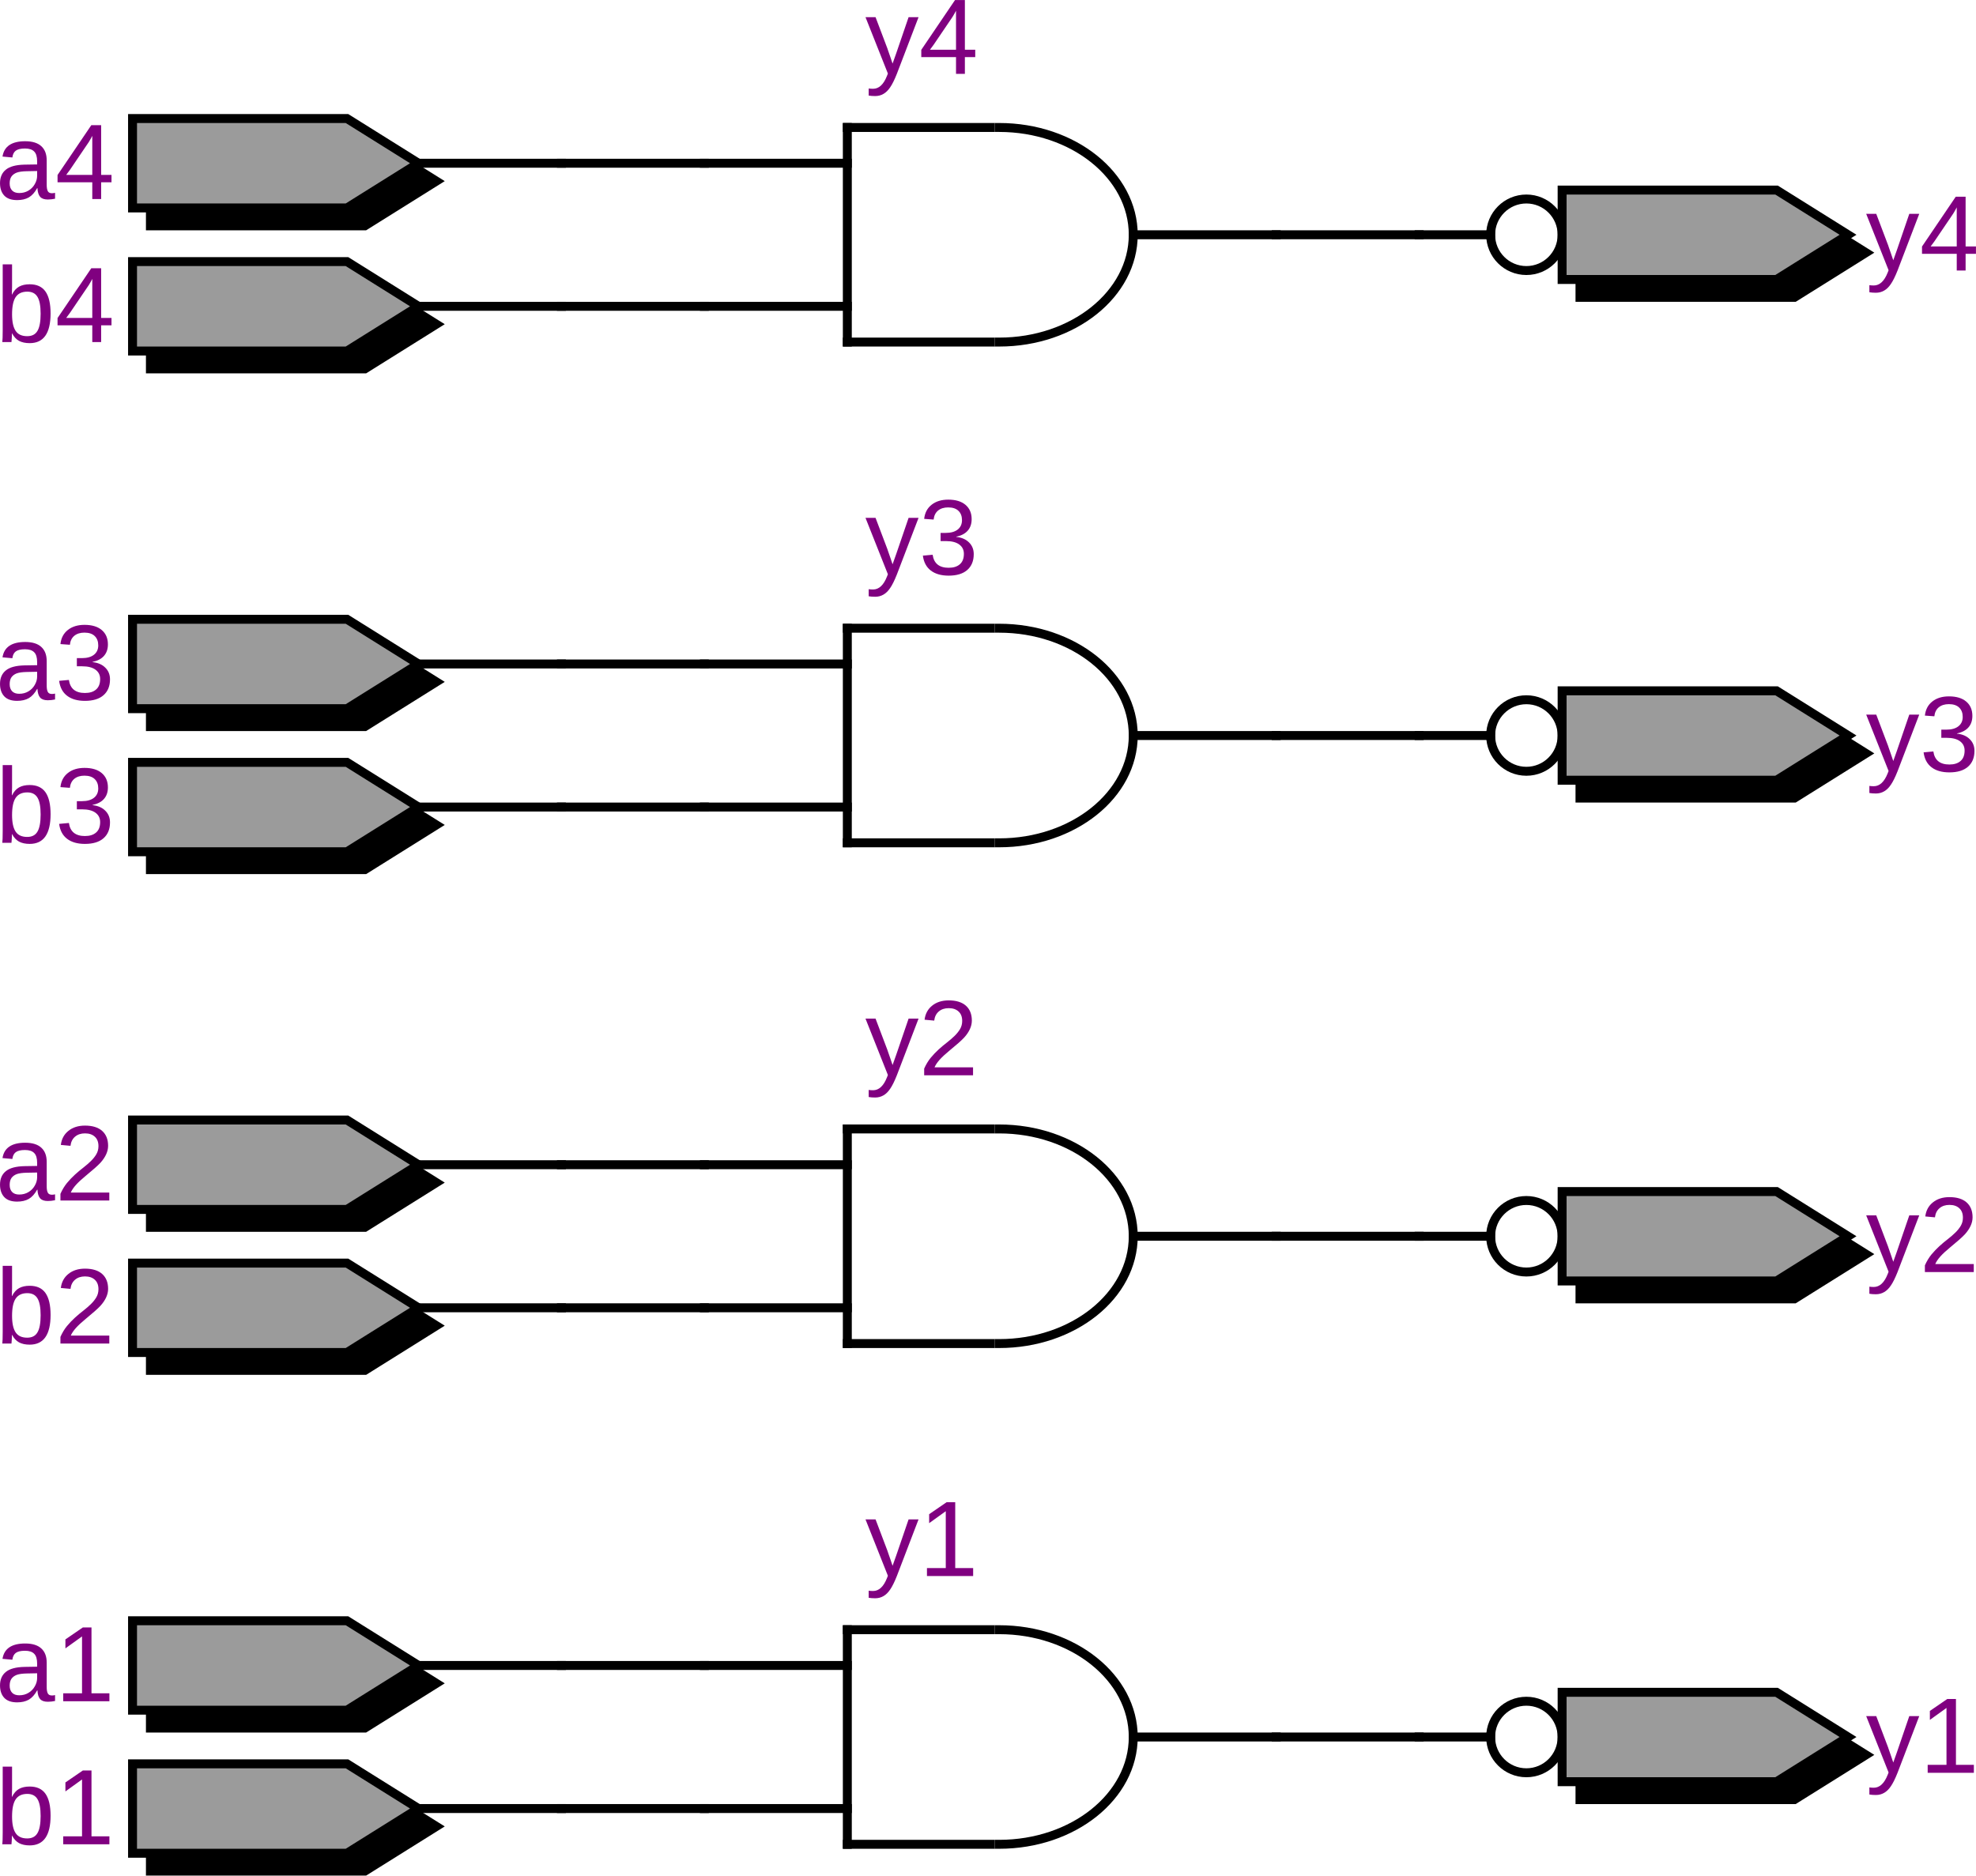
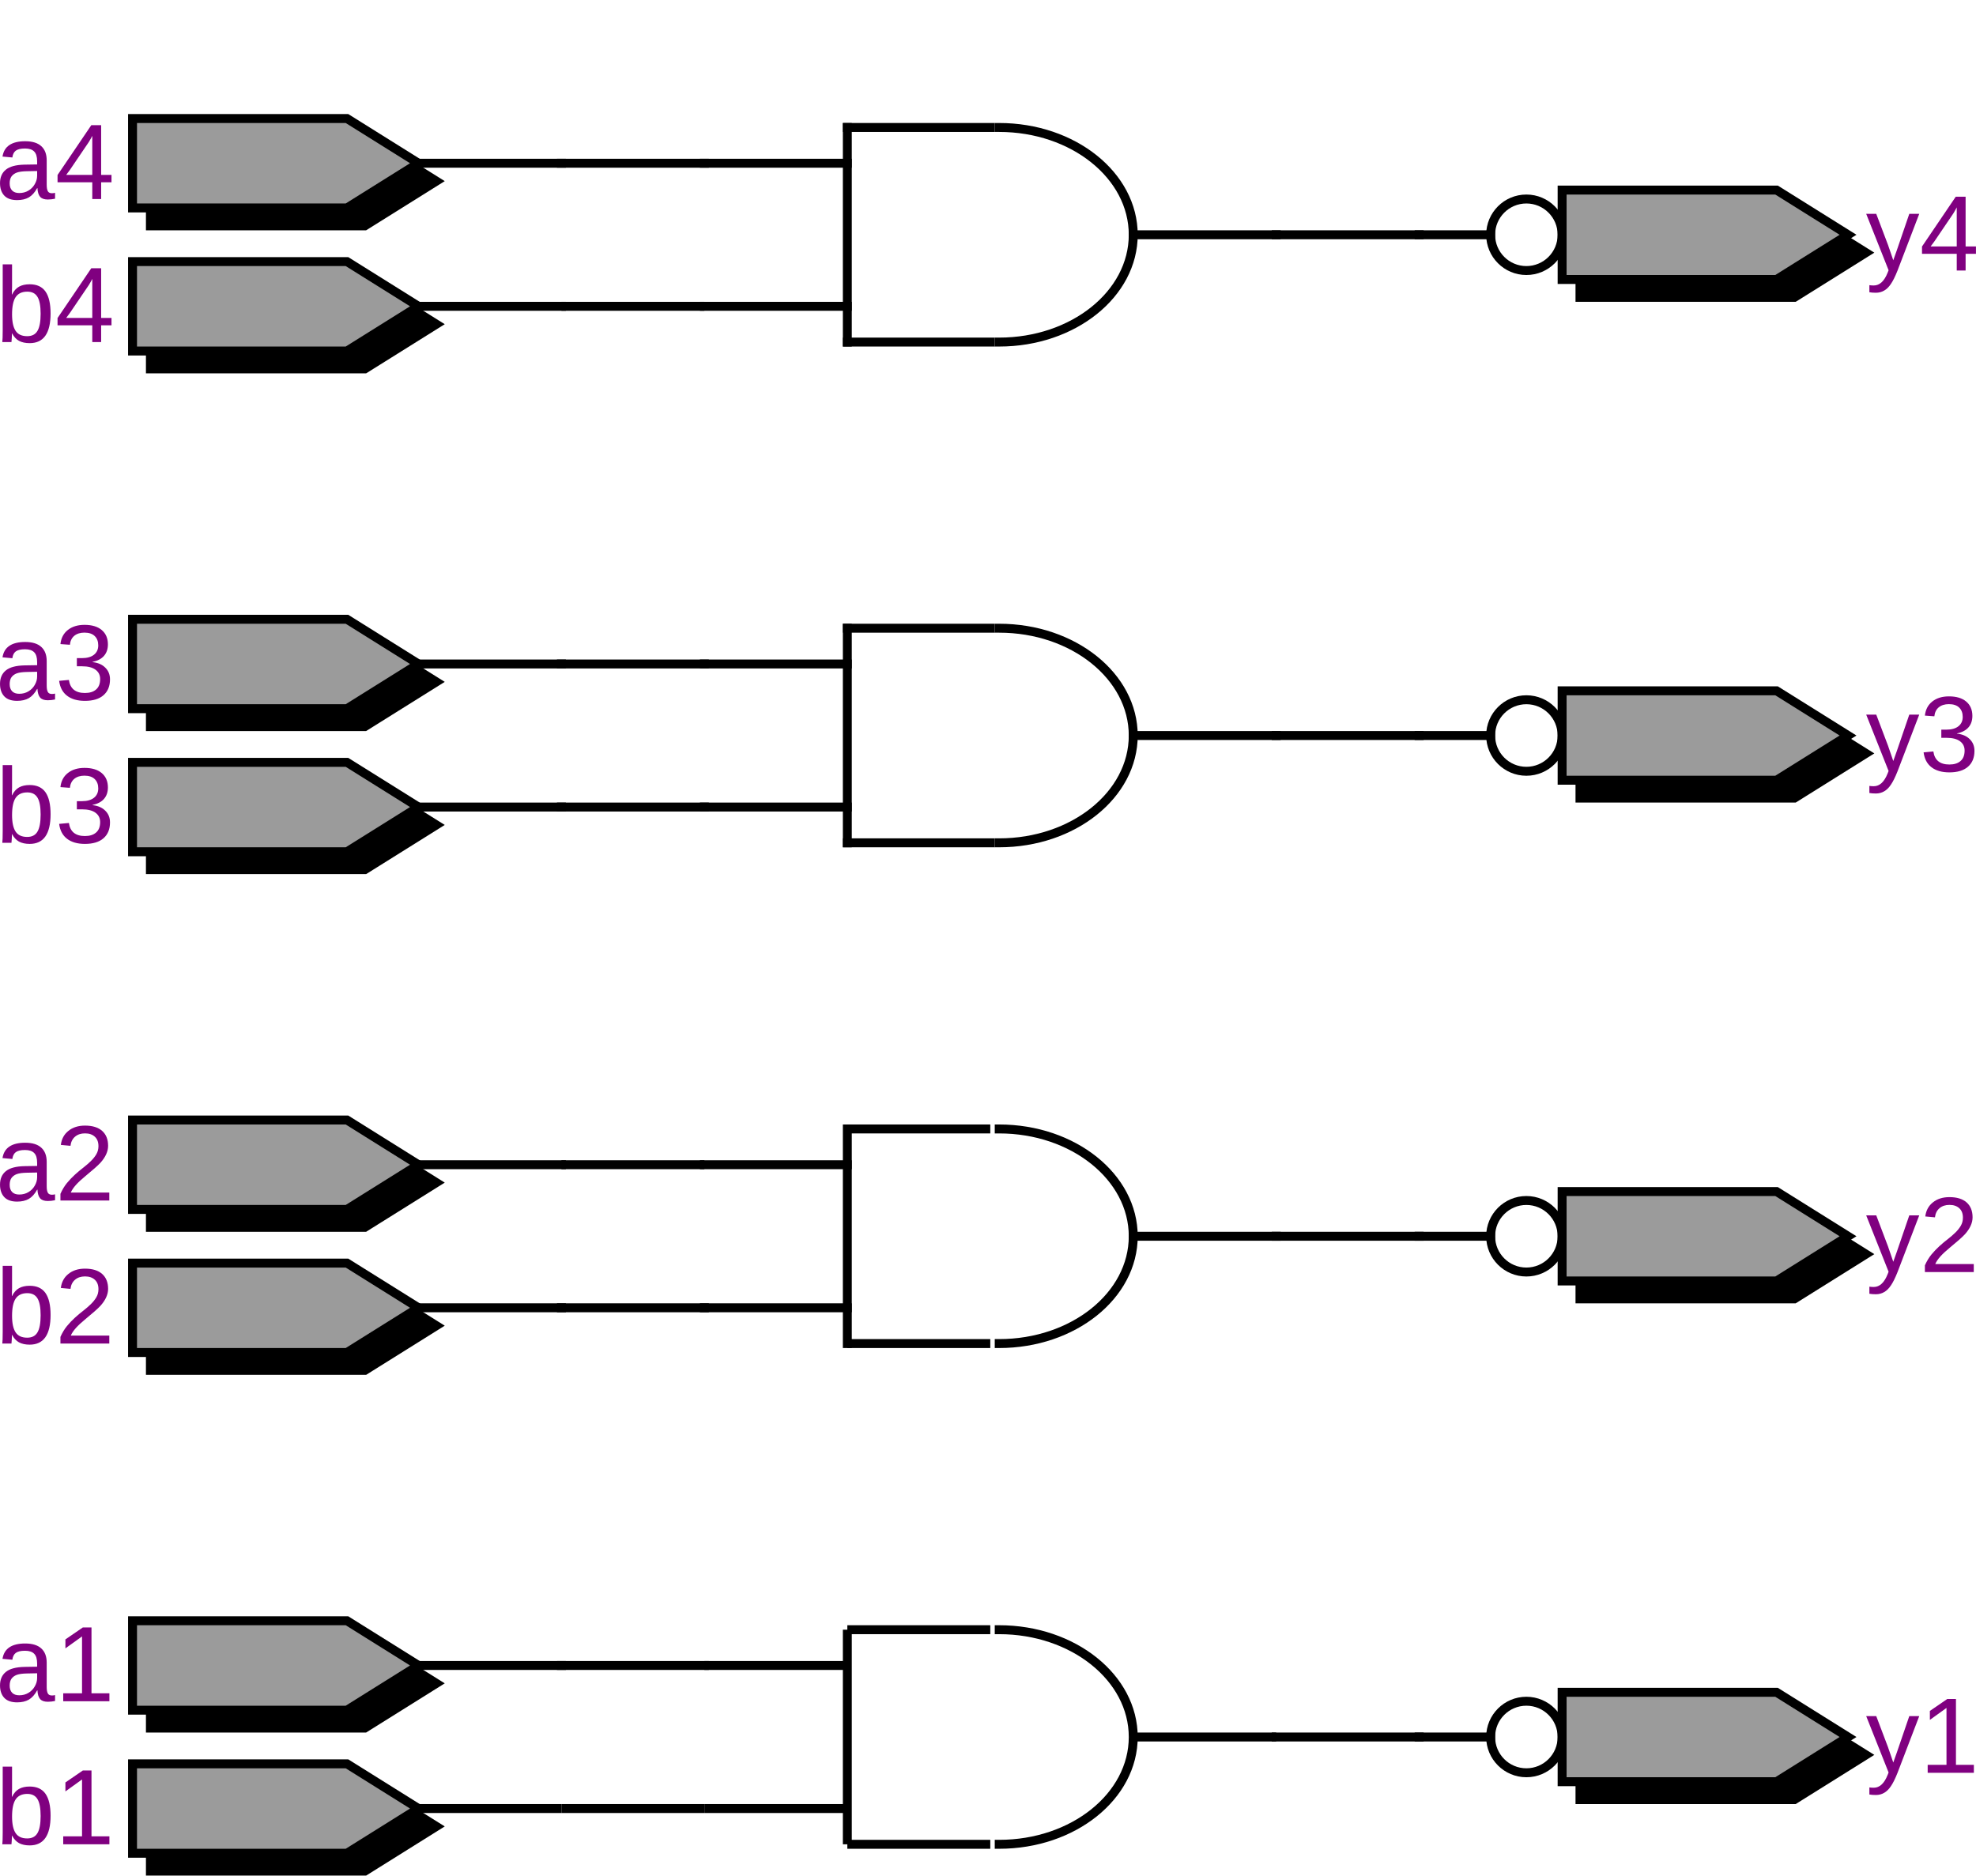
<svg xmlns="http://www.w3.org/2000/svg" version="1.1" id="svg2" xml:space="preserve" width="413.178" height="392.27" viewBox="0 0 413.178 392.27">
  <defs id="defs6">
    <clipPath clipPathUnits="userSpaceOnUse" id="clipPath20">
-       <path d="M 720,7200 H 5400 V 720 H 720 Z" id="path18" style="clip-rule:evenodd" />
+       <path d="M 720,7200 H 5400 V 720 H 720 Z" style="clip-rule:evenodd" />
    </clipPath>
  </defs>
-   <g id="g10" transform="matrix(1.333333,0,0,-1.333333,-139.2807,926.8159)">
-     <g id="g12" transform="scale(0.1)">
-       <g id="g14">
-         <g id="g16" clip-path="url(#clipPath20)">
-           <g id="g22" transform="scale(10)">
- </g>
-           <g id="g30" transform="scale(0.999501,-1.0005)">
-             <path d="m 2374.6,-4392.61 h 224.3" style="fill:none;stroke:#000000;stroke-width:14.019;stroke-linecap:square;stroke-linejoin:miter;stroke-miterlimit:10;stroke-dasharray:none;stroke-opacity:1" id="path32" />
-           </g>
-           <g id="g34" transform="scale(0.999501,-1.0005)">
-             <path d="m 2374.6,-4056.16 h 224.3" style="fill:none;stroke:#000000;stroke-width:14.019;stroke-linecap:square;stroke-linejoin:miter;stroke-miterlimit:10;stroke-dasharray:none;stroke-opacity:1" id="path36" />
-           </g>
-           <g id="g38" transform="scale(0.999501,-1.0005)">
-             <path d="m 2374.6,-4392.61 v 336.45" style="fill:none;stroke:#000000;stroke-width:14.019;stroke-linecap:square;stroke-linejoin:miter;stroke-miterlimit:10;stroke-dasharray:none;stroke-opacity:1" id="path40" />
-           </g>
-           <g id="g42" transform="scale(0.999501,-1.0005)">
-             <path d="m 2612.92,-4056.16 c 116.14,0 210.29,-75.32 210.29,-168.22 0,-92.91 -94.15,-168.23 -210.29,-168.23" style="fill:none;stroke:#000000;stroke-width:14.019;stroke-linecap:square;stroke-linejoin:miter;stroke-miterlimit:10;stroke-dasharray:none;stroke-opacity:1" id="path44" />
-           </g>
-           <g id="g46" transform="scale(0.999501,-1.0005)">
-             <path d="m 2150.3,-4336.54 h 224.3" style="fill:none;stroke:#000000;stroke-width:14.019;stroke-linecap:square;stroke-linejoin:miter;stroke-miterlimit:10;stroke-dasharray:none;stroke-opacity:1" id="path48" />
-           </g>
-           <g id="g50" transform="scale(0.999501,-1.0005)">
-             <path d="m 2150.3,-4112.23 h 224.3" style="fill:none;stroke:#000000;stroke-width:14.019;stroke-linecap:square;stroke-linejoin:miter;stroke-miterlimit:10;stroke-dasharray:none;stroke-opacity:1" id="path52" />
-           </g>
-           <g id="g54" transform="scale(0.999501,-1.0005)">
-             <path d="m 2823.21,-4224.38 h 224.3" style="fill:none;stroke:#000000;stroke-width:14.019;stroke-linecap:square;stroke-linejoin:miter;stroke-miterlimit:10;stroke-dasharray:none;stroke-opacity:1" id="path56" />
-           </g>
-           <g id="g58" transform="scale(0.999501,-1.0005)">
-             <path d="m 2374.6,-5177.68 h 224.3" style="fill:none;stroke:#000000;stroke-width:14.019;stroke-linecap:square;stroke-linejoin:miter;stroke-miterlimit:10;stroke-dasharray:none;stroke-opacity:1" id="path60" />
-           </g>
-           <g id="g62" transform="scale(0.999501,-1.0005)">
-             <path d="m 2374.6,-4841.22 h 224.3" style="fill:none;stroke:#000000;stroke-width:14.019;stroke-linecap:square;stroke-linejoin:miter;stroke-miterlimit:10;stroke-dasharray:none;stroke-opacity:1" id="path64" />
-           </g>
-           <g id="g66" transform="scale(0.999501,-1.0005)">
-             <path d="m 2374.6,-5177.68 v 336.46" style="fill:none;stroke:#000000;stroke-width:14.019;stroke-linecap:square;stroke-linejoin:miter;stroke-miterlimit:10;stroke-dasharray:none;stroke-opacity:1" id="path68" />
-           </g>
-           <g id="g70" transform="scale(0.999501,-1.0005)">
-             <path d="m 2612.92,-4841.22 c 116.14,0 210.29,-75.32 210.29,-168.23 0,-92.91 -94.15,-168.23 -210.29,-168.23" style="fill:none;stroke:#000000;stroke-width:14.019;stroke-linecap:square;stroke-linejoin:miter;stroke-miterlimit:10;stroke-dasharray:none;stroke-opacity:1" id="path72" />
-           </g>
-           <g id="g74" transform="scale(0.999501,-1.0005)">
+   <g transform="matrix(1.333333,0,0,-1.333333,-139.2807,926.8159)">
+     <g transform="scale(0.1)">
+       <g>
+         <g clip-path="url(#clipPath20)">
+           <g transform="scale(0.999501,-1.0005)">
+             <path d="m 2374.6,-4392.61 h 224.3" style="fill:none;stroke:#000000;stroke-width:14.019" />
+           </g>
+           <g transform="scale(0.999501,-1.0005)">
+             <path d="m 2374.6,-4056.16 h 224.3" style="fill:none;stroke:#000000;stroke-width:14.019" />
+           </g>
+           <g transform="scale(0.999501,-1.0005)">
+             <path d="m 2374.6,-4392.61 v 336.45" style="fill:none;stroke:#000000;stroke-width:14.019" />
+           </g>
+           <g transform="scale(0.999501,-1.0005)">
+             <path d="m 2612.92,-4056.16 c 116.14,0 210.29,-75.32 210.29,-168.22 0,-92.91 -94.15,-168.23 -210.29,-168.23" style="fill:none;stroke:#000000;stroke-width:14.019;stroke-linecap:square;stroke-linejoin:miter;stroke-miterlimit:10;stroke-dasharray:none;stroke-opacity:1" />
+           </g>
+           <g transform="scale(0.999501,-1.0005)">
+             <path d="m 2150.3,-4336.54h224.3" style="fill:none;stroke:#000000;stroke-width:14.019" />
+           </g>
+           <g transform="scale(0.999501,-1.0005)">
+             <path d="m 2150.3,-4112.23h224.3" style="fill:none;stroke:#000000;stroke-width:14.019" />
+           </g>
+           <g transform="scale(0.999501,-1.0005)">
+             <path d="m 2823.21,-4224.38h224.3" style="fill:none;stroke:#000000;stroke-width:14.019" />
+           </g>
+           <g transform="scale(0.999501,-1.0005)">
+             <path d="m 2374.6,-5177.68 h 224.3" style="fill:none;stroke:#000000;stroke-width:14.019" />
+           </g>
+           <g transform="scale(0.999501,-1.0005)">
+             <path d="m 2374.6,-4841.22 h 224.3" style="fill:none;stroke:#000000;stroke-width:14.019" />
+           </g>
+           <g transform="scale(0.999501,-1.0005)">
+             <path d="m2374.6,-5177.68v336.46" style="fill:none;stroke:#000000;stroke-width:14.019;stroke-linecap:square;stroke-linejoin:miter;stroke-miterlimit:10;stroke-dasharray:none;stroke-opacity:1" id="path68" />
+           </g>
+           <g transform="scale(0.999501,-1.0005)">
+             <path d="m 2612.92,-4841.22 c 116.14,0 210.29,-75.32 210.29,-168.23 0,-92.91 -94.15,-168.23 -210.29,-168.23" style="fill:none;stroke:#000000;stroke-width:14.019;stroke-linecap:square;stroke-linejoin:miter;stroke-miterlimit:10;stroke-dasharray:none;stroke-opacity:1" />
+           </g>
+           <g transform="scale(0.999501,-1.0005)">
            <path d="m 2150.3,-5121.6 h 224.3" style="fill:none;stroke:#000000;stroke-width:14.019;stroke-linecap:square;stroke-linejoin:miter;stroke-miterlimit:10;stroke-dasharray:none;stroke-opacity:1" id="path76" />
          </g>
          <g id="g78" transform="scale(0.999501,-1.0005)">
            <path d="m 2150.3,-4897.3 h 224.3" style="fill:none;stroke:#000000;stroke-width:14.019;stroke-linecap:square;stroke-linejoin:miter;stroke-miterlimit:10;stroke-dasharray:none;stroke-opacity:1" id="path80" />
          </g>
          <g id="g82" transform="scale(0.999501,-1.0005)">
            <path d="m 2823.21,-5009.45 h 224.3" style="fill:none;stroke:#000000;stroke-width:14.019;stroke-linecap:square;stroke-linejoin:miter;stroke-miterlimit:10;stroke-dasharray:none;stroke-opacity:1" id="path84" />
          </g>
          <g id="g86" transform="scale(0.999501,-1.0005)">
            <path d="m 2374.6,-5962.74 h 224.3" style="fill:none;stroke:#000000;stroke-width:14.019;stroke-linecap:square;stroke-linejoin:miter;stroke-miterlimit:10;stroke-dasharray:none;stroke-opacity:1" id="path88" />
          </g>
          <g id="g90" transform="scale(0.999501,-1.0005)">
            <path d="m 2374.6,-5626.28 h 224.3" style="fill:none;stroke:#000000;stroke-width:14.019;stroke-linecap:square;stroke-linejoin:miter;stroke-miterlimit:10;stroke-dasharray:none;stroke-opacity:1" id="path92" />
          </g>
          <g id="g94" transform="scale(0.999501,-1.0005)">
            <path d="m 2374.6,-5962.74 v 336.46" style="fill:none;stroke:#000000;stroke-width:14.019;stroke-linecap:square;stroke-linejoin:miter;stroke-miterlimit:10;stroke-dasharray:none;stroke-opacity:1" id="path96" />
          </g>
          <g id="g98" transform="scale(0.999501,-1.0005)">
            <path d="m 2612.92,-5626.28 c 116.14,0 210.29,-75.32 210.29,-168.23 0,-92.91 -94.15,-168.23 -210.29,-168.23" style="fill:none;stroke:#000000;stroke-width:14.019;stroke-linecap:square;stroke-linejoin:miter;stroke-miterlimit:10;stroke-dasharray:none;stroke-opacity:1" id="path100" />
          </g>
          <g id="g102" transform="scale(0.999501,-1.0005)">
            <path d="m 2150.3,-5906.66 h 224.3" style="fill:none;stroke:#000000;stroke-width:14.019;stroke-linecap:square;stroke-linejoin:miter;stroke-miterlimit:10;stroke-dasharray:none;stroke-opacity:1" id="path104" />
          </g>
          <g id="g106" transform="scale(0.999501,-1.0005)">
            <path d="m 2150.3,-5682.36 h 224.3" style="fill:none;stroke:#000000;stroke-width:14.019;stroke-linecap:square;stroke-linejoin:miter;stroke-miterlimit:10;stroke-dasharray:none;stroke-opacity:1" id="path108" />
          </g>
          <g id="g110" transform="scale(0.999501,-1.0005)">
            <path d="m 2823.21,-5794.51 h 224.3" style="fill:none;stroke:#000000;stroke-width:14.019;stroke-linecap:square;stroke-linejoin:miter;stroke-miterlimit:10;stroke-dasharray:none;stroke-opacity:1" id="path112" />
          </g>
          <g id="g114" transform="scale(0.999501,-1.0005)">
            <path d="m 2374.6,-6747.8 h 224.3" style="fill:none;stroke:#000000;stroke-width:14.019;stroke-linecap:square;stroke-linejoin:miter;stroke-miterlimit:10;stroke-dasharray:none;stroke-opacity:1" id="path116" />
          </g>
          <g id="g118" transform="scale(0.999501,-1.0005)">
            <path d="m 2374.6,-6411.35 h 224.3" style="fill:none;stroke:#000000;stroke-width:14.019;stroke-linecap:square;stroke-linejoin:miter;stroke-miterlimit:10;stroke-dasharray:none;stroke-opacity:1" id="path120" />
          </g>
          <g id="g122" transform="scale(0.999501,-1.0005)">
            <path d="m 2374.6,-6747.8 v 336.45" style="fill:none;stroke:#000000;stroke-width:14.019;stroke-linecap:square;stroke-linejoin:miter;stroke-miterlimit:10;stroke-dasharray:none;stroke-opacity:1" id="path124" />
          </g>
          <g id="g126" transform="scale(0.999501,-1.0005)">
            <path d="m 2612.92,-6411.35 c 116.14,0 210.29,-75.31 210.29,-168.22 0,-92.91 -94.15,-168.23 -210.29,-168.23" style="fill:none;stroke:#000000;stroke-width:14.019;stroke-linecap:square;stroke-linejoin:miter;stroke-miterlimit:10;stroke-dasharray:none;stroke-opacity:1" id="path128" />
          </g>
          <g id="g130" transform="scale(0.999501,-1.0005)">
            <path d="m 2150.3,-6691.73 h 224.3" style="fill:none;stroke:#000000;stroke-width:14.019;stroke-linecap:square;stroke-linejoin:miter;stroke-miterlimit:10;stroke-dasharray:none;stroke-opacity:1" id="path132" />
          </g>
          <g id="g134" transform="scale(0.999501,-1.0005)">
            <path d="m 2150.3,-6467.42 h 224.3" style="fill:none;stroke:#000000;stroke-width:14.019;stroke-linecap:square;stroke-linejoin:miter;stroke-miterlimit:10;stroke-dasharray:none;stroke-opacity:1" id="path136" />
          </g>
          <g id="g138" transform="scale(0.999501,-1.0005)">
            <path d="m 2823.21,-6579.57 h 224.3" style="fill:none;stroke:#000000;stroke-width:14.019;stroke-linecap:square;stroke-linejoin:miter;stroke-miterlimit:10;stroke-dasharray:none;stroke-opacity:1" id="path140" />
          </g>
          <path d="m 1616.77,4380.78 h -336.29 v -140.26 h 336.29 l 112.09,70.13 -112.09,70.13" style="fill:#000000;fill-opacity:1;fill-rule:nonzero;stroke:none" id="path142" />
          <g id="g144" transform="scale(0.999501,-1.0005)">
            <path d="m 1617.57,-4378.6 h -336.45 v 140.2 h 336.45 l 112.16,-70.1 z" style="fill:none;stroke:#000000;stroke-width:14.019;stroke-linecap:square;stroke-linejoin:miter;stroke-miterlimit:10;stroke-dasharray:none;stroke-opacity:1" id="path146" />
          </g>
          <path d="m 1588.74,4408.83 h -336.28 v -140.26 h 336.28 l 112.1,70.13 -112.1,70.13" style="fill:#9b9b9b;fill-opacity:1;fill-rule:nonzero;stroke:none" id="path148" />
          <g id="g150" transform="scale(0.999501,-1.0005)">
            <path d="m 1589.54,-4406.63 h -336.46 v 140.19 h 336.46 l 112.15,-70.1 z" style="fill:none;stroke:#000000;stroke-width:14.019;stroke-linecap:square;stroke-linejoin:miter;stroke-miterlimit:10;stroke-dasharray:none;stroke-opacity:1" id="path152" />
          </g>
          <g id="g154" transform="scale(0.999501,-1.0005)">
            <path d="m 1701.69,-4336.54 h 224.3" style="fill:none;stroke:#000000;stroke-width:14.019;stroke-linecap:square;stroke-linejoin:miter;stroke-miterlimit:10;stroke-dasharray:none;stroke-opacity:1" id="path156" />
          </g>
          <path d="m 1616.77,4156.36 h -336.29 v -140.25 h 336.29 l 112.09,70.12 -112.09,70.13" style="fill:#000000;fill-opacity:1;fill-rule:nonzero;stroke:none" id="path158" />
          <g id="g160" transform="scale(0.999501,-1.0005)">
            <path d="m 1617.57,-4154.29 h -336.45 v 140.19 h 336.45 l 112.16,-70.1 z" style="fill:none;stroke:#000000;stroke-width:14.019;stroke-linecap:square;stroke-linejoin:miter;stroke-miterlimit:10;stroke-dasharray:none;stroke-opacity:1" id="path162" />
          </g>
          <path d="m 1588.74,4184.42 h -336.28 v -140.26 h 336.28 l 112.1,70.13 -112.1,70.13" style="fill:#9b9b9b;fill-opacity:1;fill-rule:nonzero;stroke:none" id="path164" />
          <g id="g166" transform="scale(0.999501,-1.0005)">
-             <path d="m 1589.54,-4182.33 h -336.46 v 140.19 h 336.46 l 112.15,-70.09 z" style="fill:none;stroke:#000000;stroke-width:14.019;stroke-linecap:square;stroke-linejoin:miter;stroke-miterlimit:10;stroke-dasharray:none;stroke-opacity:1" id="path168" />
-           </g>
-           <g id="g170" transform="scale(0.999501,-1.0005)">
-             <path d="m 1701.69,-4112.23 h 224.3" style="fill:none;stroke:#000000;stroke-width:14.019;stroke-linecap:square;stroke-linejoin:miter;stroke-miterlimit:10;stroke-dasharray:none;stroke-opacity:1" id="path172" />
+             <path d="m 1589.54,-4182.33 h -336.46 v 140.19 h 336.46 l 112.15,-70.09 z" style="fill:none;stroke:#000000;stroke-width:14.019;stroke-linecap:square;stroke-linejoin:miter;stroke-miterlimit:10;stroke-dasharray:none;stroke-opacity:1" />
+           </g>
+           <g transform="scale(0.999501,-1.0005)">
+             <path d="m 1701.69,-4112.23 h 224.3" style="fill:none;stroke:#000000;stroke-width:14.019" id="path172" />
          </g>
          <path d="m 1616.77,5166.23 h -336.29 v -140.26 h 336.29 l 112.09,70.14 -112.09,70.12" style="fill:#000000;fill-opacity:1;fill-rule:nonzero;stroke:none" id="path174" />
          <g id="g176" transform="scale(0.999501,-1.0005)">
            <path d="m 1617.57,-5163.66 h -336.45 v 140.2 h 336.45 l 112.16,-70.1 z" style="fill:none;stroke:#000000;stroke-width:14.019;stroke-linecap:square;stroke-linejoin:miter;stroke-miterlimit:10;stroke-dasharray:none;stroke-opacity:1" id="path178" />
          </g>
          <path d="m 1588.74,5194.29 h -336.28 v -140.26 h 336.28 l 112.1,70.13 -112.1,70.13" style="fill:#9b9b9b;fill-opacity:1;fill-rule:nonzero;stroke:none" id="path180" />
          <g id="g182" transform="scale(0.999501,-1.0005)">
            <path d="m 1589.54,-5191.69 h -336.46 v 140.18 h 336.46 l 112.15,-70.09 z" style="fill:none;stroke:#000000;stroke-width:14.019;stroke-linecap:square;stroke-linejoin:miter;stroke-miterlimit:10;stroke-dasharray:none;stroke-opacity:1" id="path184" />
          </g>
          <g id="g186" transform="scale(0.999501,-1.0005)">
            <path d="m 1701.69,-5121.6 h 224.3" style="fill:none;stroke:#000000;stroke-width:14.019;stroke-linecap:square;stroke-linejoin:miter;stroke-miterlimit:10;stroke-dasharray:none;stroke-opacity:1" id="path188" />
          </g>
          <path d="m 1616.77,4941.82 h -336.29 v -140.26 h 336.29 l 112.09,70.13 -112.09,70.13" style="fill:#000000;fill-opacity:1;fill-rule:nonzero;stroke:none" id="path190" />
          <g id="g192" transform="scale(0.999501,-1.0005)">
            <path d="m 1617.57,-4939.35 h -336.45 v 140.19 h 336.45 l 112.16,-70.1 z" style="fill:none;stroke:#000000;stroke-width:14.019;stroke-linecap:square;stroke-linejoin:miter;stroke-miterlimit:10;stroke-dasharray:none;stroke-opacity:1" id="path194" />
          </g>
          <path d="m 1588.74,4969.87 h -336.28 v -140.26 h 336.28 l 112.1,70.13 -112.1,70.13" style="fill:#9b9b9b;fill-opacity:1;fill-rule:nonzero;stroke:none" id="path196" />
          <g id="g198" transform="scale(0.999501,-1.0005)">
            <path d="m 1589.54,-4967.39 h -336.46 v 140.19 h 336.46 l 112.15,-70.1 z" style="fill:none;stroke:#000000;stroke-width:14.019;stroke-linecap:square;stroke-linejoin:miter;stroke-miterlimit:10;stroke-dasharray:none;stroke-opacity:1" id="path200" />
          </g>
          <g id="g202" transform="scale(0.999501,-1.0005)">
            <path d="m 1701.69,-4897.3 h 224.3" style="fill:none;stroke:#000000;stroke-width:14.019;stroke-linecap:square;stroke-linejoin:miter;stroke-miterlimit:10;stroke-dasharray:none;stroke-opacity:1" id="path204" />
          </g>
          <path d="m 1616.77,5951.69 h -336.29 v -140.26 h 336.29 l 112.09,70.13 -112.09,70.13" style="fill:#000000;fill-opacity:1;fill-rule:nonzero;stroke:none" id="path206" />
          <g id="g208" transform="scale(0.999501,-1.0005)">
            <path d="m 1617.57,-5948.72 h -336.45 v 140.19 h 336.45 l 112.16,-70.09 z" style="fill:none;stroke:#000000;stroke-width:14.019;stroke-linecap:square;stroke-linejoin:miter;stroke-miterlimit:10;stroke-dasharray:none;stroke-opacity:1" id="path210" />
          </g>
          <path d="m 1588.74,5979.74 h -336.28 v -140.26 h 336.28 l 112.1,70.13 -112.1,70.13" style="fill:#9b9b9b;fill-opacity:1;fill-rule:nonzero;stroke:none" id="path212" />
          <g id="g214" transform="scale(0.999501,-1.0005)">
            <path d="m 1589.54,-5976.76 h -336.46 v 140.19 h 336.46 l 112.15,-70.09 z" style="fill:none;stroke:#000000;stroke-width:14.019;stroke-linecap:square;stroke-linejoin:miter;stroke-miterlimit:10;stroke-dasharray:none;stroke-opacity:1" id="path216" />
          </g>
          <g id="g218" transform="scale(0.999501,-1.0005)">
            <path d="m 1701.69,-5906.66 h 224.3" style="fill:none;stroke:#000000;stroke-width:14.019;stroke-linecap:square;stroke-linejoin:miter;stroke-miterlimit:10;stroke-dasharray:none;stroke-opacity:1" id="path220" />
          </g>
          <path d="m 1616.77,5727.27 h -336.29 v -140.26 h 336.29 l 112.09,70.13 -112.09,70.13" style="fill:#000000;fill-opacity:1;fill-rule:nonzero;stroke:none" id="path222" />
          <g id="g224" transform="scale(0.999501,-1.0005)">
            <path d="m 1617.57,-5724.42 h -336.45 v 140.2 h 336.45 l 112.16,-70.1 z" style="fill:none;stroke:#000000;stroke-width:14.019;stroke-linecap:square;stroke-linejoin:miter;stroke-miterlimit:10;stroke-dasharray:none;stroke-opacity:1" id="path226" />
          </g>
          <path d="m 1588.74,5755.32 h -336.28 v -140.25 h 336.28 l 112.1,70.13 -112.1,70.12" style="fill:#9b9b9b;fill-opacity:1;fill-rule:nonzero;stroke:none" id="path228" />
          <g id="g230" transform="scale(0.999501,-1.0005)">
            <path d="m 1589.54,-5752.45 h -336.46 v 140.19 h 336.46 l 112.15,-70.1 z" style="fill:none;stroke:#000000;stroke-width:14.019;stroke-linecap:square;stroke-linejoin:miter;stroke-miterlimit:10;stroke-dasharray:none;stroke-opacity:1" id="path232" />
          </g>
          <g id="g234" transform="scale(0.999501,-1.0005)">
            <path d="m 1701.69,-5682.36 h 224.3" style="fill:none;stroke:#000000;stroke-width:14.019;stroke-linecap:square;stroke-linejoin:miter;stroke-miterlimit:10;stroke-dasharray:none;stroke-opacity:1" id="path236" />
          </g>
          <path d="m 1616.77,6737.14 h -336.29 v -140.26 h 336.29 l 112.09,70.13 -112.09,70.13" style="fill:#000000;fill-opacity:1;fill-rule:nonzero;stroke:none" id="path238" />
          <g id="g240" transform="scale(0.999501,-1.0005)">
            <path d="m 1617.57,-6733.78 h -336.45 v 140.19 h 336.45 l 112.16,-70.09 z" style="fill:none;stroke:#000000;stroke-width:14.019;stroke-linecap:square;stroke-linejoin:miter;stroke-miterlimit:10;stroke-dasharray:none;stroke-opacity:1" id="path242" />
          </g>
          <path d="m 1588.74,6765.2 h -336.28 v -140.27 h 336.28 l 112.1,70.14 -112.1,70.13" style="fill:#9b9b9b;fill-opacity:1;fill-rule:nonzero;stroke:none" id="path244" />
          <g id="g246" transform="scale(0.999501,-1.0005)">
            <path d="m 1589.54,-6761.82 h -336.46 v 140.19 h 336.46 l 112.15,-70.1 z" style="fill:none;stroke:#000000;stroke-width:14.019;stroke-linecap:square;stroke-linejoin:miter;stroke-miterlimit:10;stroke-dasharray:none;stroke-opacity:1" id="path248" />
          </g>
          <g id="g250" transform="scale(0.999501,-1.0005)">
            <path d="m 1701.69,-6691.73 h 224.3" style="fill:none;stroke:#000000;stroke-width:14.019;stroke-linecap:square;stroke-linejoin:miter;stroke-miterlimit:10;stroke-dasharray:none;stroke-opacity:1" id="path252" />
          </g>
          <path d="m 1616.77,6512.73 h -336.29 v -140.26 h 336.29 l 112.09,70.13 -112.09,70.13" style="fill:#000000;fill-opacity:1;fill-rule:nonzero;stroke:none" id="path254" />
          <g id="g256" transform="scale(0.999501,-1.0005)">
            <path d="m 1617.57,-6509.48 h -336.45 v 140.19 h 336.45 l 112.16,-70.09 z" style="fill:none;stroke:#000000;stroke-width:14.019;stroke-linecap:square;stroke-linejoin:miter;stroke-miterlimit:10;stroke-dasharray:none;stroke-opacity:1" id="path258" />
          </g>
          <path d="m 1588.74,6540.78 h -336.28 v -140.26 h 336.28 l 112.1,70.13 -112.1,70.13" style="fill:#9b9b9b;fill-opacity:1;fill-rule:nonzero;stroke:none" id="path260" />
          <g id="g262" transform="scale(0.999501,-1.0005)">
            <path d="m 1589.54,-6537.52 h -336.46 v 140.19 h 336.46 l 112.15,-70.09 z" style="fill:none;stroke:#000000;stroke-width:14.019;stroke-linecap:square;stroke-linejoin:miter;stroke-miterlimit:10;stroke-dasharray:none;stroke-opacity:1" id="path264" />
          </g>
          <g id="g266" transform="scale(0.999501,-1.0005)">
            <path d="m 1701.69,-6467.42 h 224.3" style="fill:none;stroke:#000000;stroke-width:14.019;stroke-linecap:square;stroke-linejoin:miter;stroke-miterlimit:10;stroke-dasharray:none;stroke-opacity:1" id="path268" />
          </g>
          <path d="m 3858.68,4268.57 h -336.29 v -140.26 h 336.29 l 112.1,70.13 -112.1,70.13" style="fill:#000000;fill-opacity:1;fill-rule:nonzero;stroke:none" id="path270" />
          <g id="g272" transform="scale(0.999501,-1.0005)">
            <path d="m 3860.61,-4266.44 h -336.46 v 140.19 h 336.46 l 112.15,-70.1 z" style="fill:none;stroke:#000000;stroke-width:14.019;stroke-linecap:square;stroke-linejoin:miter;stroke-miterlimit:10;stroke-dasharray:none;stroke-opacity:1" id="path274" />
          </g>
          <path d="m 3830.66,4296.63 h -336.29 v -140.27 h 336.29 l 112.09,70.13 -112.09,70.14" style="fill:#9b9b9b;fill-opacity:1;fill-rule:nonzero;stroke:none" id="path276" />
          <g id="g278" transform="scale(0.999501,-1.0005)">
            <path d="m 3832.57,-4294.48 h -336.45 v 140.19 h 336.45 l 112.15,-70.09 z" style="fill:none;stroke:#000000;stroke-width:14.019;stroke-linecap:square;stroke-linejoin:miter;stroke-miterlimit:10;stroke-dasharray:none;stroke-opacity:1" id="path280" />
          </g>
          <g id="g282" transform="scale(0.999501,-1.0005)">
            <path d="m 3271.81,-4224.38 h 112.16" style="fill:none;stroke:#000000;stroke-width:14.019;stroke-linecap:square;stroke-linejoin:miter;stroke-miterlimit:10;stroke-dasharray:none;stroke-opacity:1" id="path284" />
          </g>
          <g id="g286" transform="scale(0.999501,-1.0005)">
            <path d="m 3496.12,-4224.38 c 0,30.97 -25.11,56.07 -56.08,56.07 -30.97,0 -56.07,-25.1 -56.07,-56.07 0,-30.98 25.1,-56.08 56.07,-56.08 30.97,0 56.08,25.1 56.08,56.08 z" style="fill:none;stroke:#000000;stroke-width:14.019;stroke-linecap:square;stroke-linejoin:miter;stroke-miterlimit:10;stroke-dasharray:none;stroke-opacity:1" id="path288" />
          </g>
          <path d="m 3858.68,5054.03 h -336.29 v -140.26 h 336.29 l 112.1,70.12 -112.1,70.14" style="fill:#000000;fill-opacity:1;fill-rule:nonzero;stroke:none" id="path290" />
          <g id="g292" transform="scale(0.999501,-1.0005)">
            <path d="m 3860.61,-5051.51 h -336.46 v 140.2 h 336.46 l 112.15,-70.1 z" style="fill:none;stroke:#000000;stroke-width:14.019;stroke-linecap:square;stroke-linejoin:miter;stroke-miterlimit:10;stroke-dasharray:none;stroke-opacity:1" id="path294" />
          </g>
          <path d="m 3830.66,5082.08 h -336.29 v -140.26 h 336.29 l 112.09,70.13 -112.09,70.13" style="fill:#9b9b9b;fill-opacity:1;fill-rule:nonzero;stroke:none" id="path296" />
          <g id="g298" transform="scale(0.999501,-1.0005)">
            <path d="m 3832.57,-5079.54 h -336.45 v 140.19 h 336.45 l 112.15,-70.1 z" style="fill:none;stroke:#000000;stroke-width:14.019;stroke-linecap:square;stroke-linejoin:miter;stroke-miterlimit:10;stroke-dasharray:none;stroke-opacity:1" id="path300" />
          </g>
          <g id="g302" transform="scale(0.999501,-1.0005)">
            <path d="m 3271.81,-5009.45 h 112.16" style="fill:none;stroke:#000000;stroke-width:14.019;stroke-linecap:square;stroke-linejoin:miter;stroke-miterlimit:10;stroke-dasharray:none;stroke-opacity:1" id="path304" />
          </g>
          <g id="g306" transform="scale(0.999501,-1.0005)">
            <path d="m 3496.12,-5009.45 c 0,30.97 -25.11,56.08 -56.08,56.08 -30.97,0 -56.07,-25.11 -56.07,-56.08 0,-30.97 25.1,-56.07 56.07,-56.07 30.97,0 56.08,25.1 56.08,56.07 z" style="fill:none;stroke:#000000;stroke-width:14.019;stroke-linecap:square;stroke-linejoin:miter;stroke-miterlimit:10;stroke-dasharray:none;stroke-opacity:1" id="path308" />
          </g>
          <path d="m 3858.68,5839.48 h -336.29 v -140.26 h 336.29 l 112.1,70.13 -112.1,70.13" style="fill:#000000;fill-opacity:1;fill-rule:nonzero;stroke:none" id="path310" />
          <g id="g312" transform="scale(0.999501,-1.0005)">
            <path d="m 3860.61,-5836.57 h -336.46 v 140.19 h 336.46 l 112.15,-70.09 z" style="fill:none;stroke:#000000;stroke-width:14.019;stroke-linecap:square;stroke-linejoin:miter;stroke-miterlimit:10;stroke-dasharray:none;stroke-opacity:1" id="path314" />
          </g>
          <path d="m 3830.66,5867.53 h -336.29 v -140.26 h 336.29 l 112.09,70.13 -112.09,70.13" style="fill:#9b9b9b;fill-opacity:1;fill-rule:nonzero;stroke:none" id="path316" />
          <g id="g318" transform="scale(0.999501,-1.0005)">
            <path d="m 3832.57,-5864.6 h -336.45 v 140.18 h 336.45 l 112.15,-70.09 z" style="fill:none;stroke:#000000;stroke-width:14.019;stroke-linecap:square;stroke-linejoin:miter;stroke-miterlimit:10;stroke-dasharray:none;stroke-opacity:1" id="path320" />
          </g>
          <g id="g322" transform="scale(0.999501,-1.0005)">
            <path d="m 3271.81,-5794.51 h 112.16" style="fill:none;stroke:#000000;stroke-width:14.019;stroke-linecap:square;stroke-linejoin:miter;stroke-miterlimit:10;stroke-dasharray:none;stroke-opacity:1" id="path324" />
          </g>
          <g id="g326" transform="scale(0.999501,-1.0005)">
            <path d="m 3496.12,-5794.51 c 0,30.97 -25.11,56.07 -56.08,56.07 -30.97,0 -56.07,-25.1 -56.07,-56.07 0,-30.97 25.1,-56.08 56.07,-56.08 30.97,0 56.08,25.11 56.08,56.08 z" style="fill:none;stroke:#000000;stroke-width:14.019;stroke-linecap:square;stroke-linejoin:miter;stroke-miterlimit:10;stroke-dasharray:none;stroke-opacity:1" id="path328" />
          </g>
          <path d="m 3858.68,6624.93 h -336.29 v -140.25 h 336.29 l 112.1,70.12 -112.1,70.13" style="fill:#000000;fill-opacity:1;fill-rule:nonzero;stroke:none" id="path330" />
          <g id="g332" transform="scale(0.999501,-1.0005)">
            <path d="m 3860.61,-6621.63 h -336.46 v 140.19 h 336.46 l 112.15,-70.09 z" style="fill:none;stroke:#000000;stroke-width:14.019;stroke-linecap:square;stroke-linejoin:miter;stroke-miterlimit:10;stroke-dasharray:none;stroke-opacity:1" id="path334" />
          </g>
          <path d="m 3830.66,6652.99 h -336.29 v -140.26 h 336.29 l 112.09,70.13 -112.09,70.13" style="fill:#9b9b9b;fill-opacity:1;fill-rule:nonzero;stroke:none" id="path336" />
          <g id="g338" transform="scale(0.999501,-1.0005)">
            <path d="m 3832.57,-6649.67 h -336.45 v 140.19 h 336.45 l 112.15,-70.09 z" style="fill:none;stroke:#000000;stroke-width:14.019;stroke-linecap:square;stroke-linejoin:miter;stroke-miterlimit:10;stroke-dasharray:none;stroke-opacity:1" id="path340" />
          </g>
          <g id="g342" transform="scale(0.999501,-1.0005)">
            <path d="m 3271.81,-6579.57 h 112.16" style="fill:none;stroke:#000000;stroke-width:14.019;stroke-linecap:square;stroke-linejoin:miter;stroke-miterlimit:10;stroke-dasharray:none;stroke-opacity:1" id="path344" />
          </g>
          <g id="g346" transform="scale(0.999501,-1.0005)">
            <path d="m 3496.12,-6579.57 c 0,30.97 -25.11,56.07 -56.08,56.07 -30.97,0 -56.07,-25.1 -56.07,-56.07 0,-30.97 25.1,-56.08 56.07,-56.08 30.97,0 56.08,25.11 56.08,56.08 z" style="fill:none;stroke:#000000;stroke-width:14.019;stroke-linecap:square;stroke-linejoin:miter;stroke-miterlimit:10;stroke-dasharray:none;stroke-opacity:1" id="path348" />
          </g>
          <g id="g350" transform="scale(0.999501,-1.0005)">
            <path d="m 3047.51,-4224.38 h 224.3" style="fill:none;stroke:#000000;stroke-width:14.019;stroke-linecap:square;stroke-linejoin:miter;stroke-miterlimit:10;stroke-dasharray:none;stroke-opacity:1" id="path352" />
          </g>
          <g id="g354" transform="scale(0.999501,-1.0005)">
            <path d="m 3047.51,-5009.45 h 224.3" style="fill:none;stroke:#000000;stroke-width:14.019;stroke-linecap:square;stroke-linejoin:miter;stroke-miterlimit:10;stroke-dasharray:none;stroke-opacity:1" id="path356" />
          </g>
          <g id="g358" transform="scale(0.999501,-1.0005)">
            <path d="m 3047.51,-5794.51 h 224.3" style="fill:none;stroke:#000000;stroke-width:14.019;stroke-linecap:square;stroke-linejoin:miter;stroke-miterlimit:10;stroke-dasharray:none;stroke-opacity:1" id="path360" />
          </g>
          <g id="g362" transform="scale(0.999501,-1.0005)">
            <path d="m 3047.51,-6579.57 h 224.3" style="fill:none;stroke:#000000;stroke-width:14.019;stroke-linecap:square;stroke-linejoin:miter;stroke-miterlimit:10;stroke-dasharray:none;stroke-opacity:1" id="path364" />
          </g>
          <g id="g366" transform="scale(0.999501,-1.0005)">
            <path d="M 1925.99,-4336.54 H 2150.3" style="fill:none;stroke:#000000;stroke-width:14.019;stroke-linecap:square;stroke-linejoin:miter;stroke-miterlimit:10;stroke-dasharray:none;stroke-opacity:1" id="path368" />
          </g>
          <g id="g370" transform="scale(0.999501,-1.0005)">
-             <path d="M 1925.99,-4112.23 H 2150.3" style="fill:none;stroke:#000000;stroke-width:14.019;stroke-linecap:square;stroke-linejoin:miter;stroke-miterlimit:10;stroke-dasharray:none;stroke-opacity:1" id="path372" />
+             <path d="M 1925.99,-4112.23 H 2150.3" style="fill:none;stroke:#000000;stroke-width:14.019" id="path372" />
          </g>
          <g id="g374" transform="scale(0.999501,-1.0005)">
-             <path d="M 1925.99,-5121.6 H 2150.3" style="fill:none;stroke:#000000;stroke-width:14.019;stroke-linecap:square;stroke-linejoin:miter;stroke-miterlimit:10;stroke-dasharray:none;stroke-opacity:1" id="path376" />
-           </g>
-           <g id="g378" transform="scale(0.999501,-1.0005)">
-             <path d="M 1925.99,-4897.3 H 2150.3" style="fill:none;stroke:#000000;stroke-width:14.019;stroke-linecap:square;stroke-linejoin:miter;stroke-miterlimit:10;stroke-dasharray:none;stroke-opacity:1" id="path380" />
+             <path d="M 1925.99,-5121.6 H 2150.3" style="fill:none;stroke:#000000;stroke-width:14.019" />
+           </g>
+           <g transform="scale(0.999501,-1.0005)">
+             <path d="M 1925.99,-4897.3 H 2150.3" style="fill:none;stroke:#000000;stroke-width:14.019;stroke-linecap:square;stroke-linejoin:miter;stroke-miterlimit:10;stroke-dasharray:none;stroke-opacity:1" />
          </g>
          <g id="g382" transform="scale(0.999501,-1.0005)">
            <path d="M 1925.99,-5906.66 H 2150.3" style="fill:none;stroke:#000000;stroke-width:14.019;stroke-linecap:square;stroke-linejoin:miter;stroke-miterlimit:10;stroke-dasharray:none;stroke-opacity:1" id="path384" />
          </g>
          <g id="g386" transform="scale(0.999501,-1.0005)">
            <path d="M 1925.99,-5682.36 H 2150.3" style="fill:none;stroke:#000000;stroke-width:14.019;stroke-linecap:square;stroke-linejoin:miter;stroke-miterlimit:10;stroke-dasharray:none;stroke-opacity:1" id="path388" />
          </g>
          <g id="g390" transform="scale(0.999501,-1.0005)">
-             <path d="M 1925.99,-6691.73 H 2150.3" style="fill:none;stroke:#000000;stroke-width:14.019;stroke-linecap:square;stroke-linejoin:miter;stroke-miterlimit:10;stroke-dasharray:none;stroke-opacity:1" id="path392" />
-           </g>
-           <g id="g394" transform="scale(0.999501,-1.0005)">
-             <path d="M 1925.99,-6467.42 H 2150.3" style="fill:none;stroke:#000000;stroke-width:14.019;stroke-linecap:square;stroke-linejoin:miter;stroke-miterlimit:10;stroke-dasharray:none;stroke-opacity:1" id="path396" />
-           </g>
-           <g id="g398" transform="scale(10)">
+             <path d="M 1925.99,-6691.73 H 2150.3" style="fill:none;stroke:#000000;stroke-width:14.019;stroke-linecap:square;stroke-linejoin:miter;stroke-miterlimit:10;stroke-dasharray:none;stroke-opacity:1" />
+           </g>
+           <g transform="scale(0.999501,-1.0005)">
+             <path d="M1925.99,-6467.42H2150.3" style="fill:none;stroke:#000000;stroke-width:14.019" />
+           </g>
+           <g transform="scale(10)">
            <text transform="matrix(0.999002,0,0,-1,240.144,447.896)" style="font-variant:normal;font-weight:normal;font-size:16.831px;font-family:'Liberation Sans';-inkscape-font-specification:LiberationSans;writing-mode:lr-tb;fill:#800080;fill-opacity:1;fill-rule:nonzero;stroke:none" id="text432">
-               <tspan x="0 8.416" y="0" id="tspan400">y1</tspan>
-               <tspan x="0 8.416" y="-78.545" id="tspan402">y2</tspan>
-               <tspan x="0 8.416" y="-157.091" id="tspan404">y3</tspan>
-               <tspan x="0 8.416" y="-235.636" id="tspan406">y4</tspan>
-               <tspan x="-136.534 -127.176" y="19.637" id="tspan408">a1</tspan>
-               <tspan x="-136.534 -127.176" y="42.078" id="tspan410">b1</tspan>
-               <tspan x="-136.534 -127.176" y="-58.909" id="tspan412">a2</tspan>
-               <tspan x="-136.534 -127.176" y="-36.467" id="tspan414">b2</tspan>
-               <tspan x="-136.534 -127.176" y="-137.454" id="tspan416">a3</tspan>
-               <tspan x="-136.534 -127.176" y="-115.013" id="tspan418">b3</tspan>
-               <tspan x="-136.534 -127.176" y="-216" id="tspan420">a4</tspan>
-               <tspan x="-136.534 -127.176" y="-193.559" id="tspan422">b4</tspan>
-               <tspan x="157.091 165.507" y="30.857" id="tspan424">y1</tspan>
-               <tspan x="157.091 165.507" y="-47.688" id="tspan426">y2</tspan>
-               <tspan x="157.091 165.507" y="-126.234" id="tspan428">y3</tspan>
-               <tspan x="157.091 165.507" y="-204.779" id="tspan430">y4</tspan>
+               <tspan x="-136.534 -127.176" y="19.637">a1</tspan>
+               <tspan x="-136.534 -127.176" y="42.078">b1</tspan>
+               <tspan x="-136.534 -127.176" y="-58.909">a2</tspan>
+               <tspan x="-136.534 -127.176" y="-36.467">b2</tspan>
+               <tspan x="-136.534 -127.176" y="-137.454">a3</tspan>
+               <tspan x="-136.534 -127.176" y="-115.013">b3</tspan>
+               <tspan x="-136.534 -127.176" y="-216">a4</tspan>
+               <tspan x="-136.534 -127.176" y="-193.559">b4</tspan>
+               <tspan x="157.091 165.507" y="30.857">y1</tspan>
+               <tspan x="157.091 165.507" y="-47.688">y2</tspan>
+               <tspan x="157.091 165.507" y="-126.234">y3</tspan>
+               <tspan x="157.091 165.507" y="-204.779">y4</tspan>
            </text>
          </g>
        </g>
      </g>
    </g>
  </g>
</svg>
